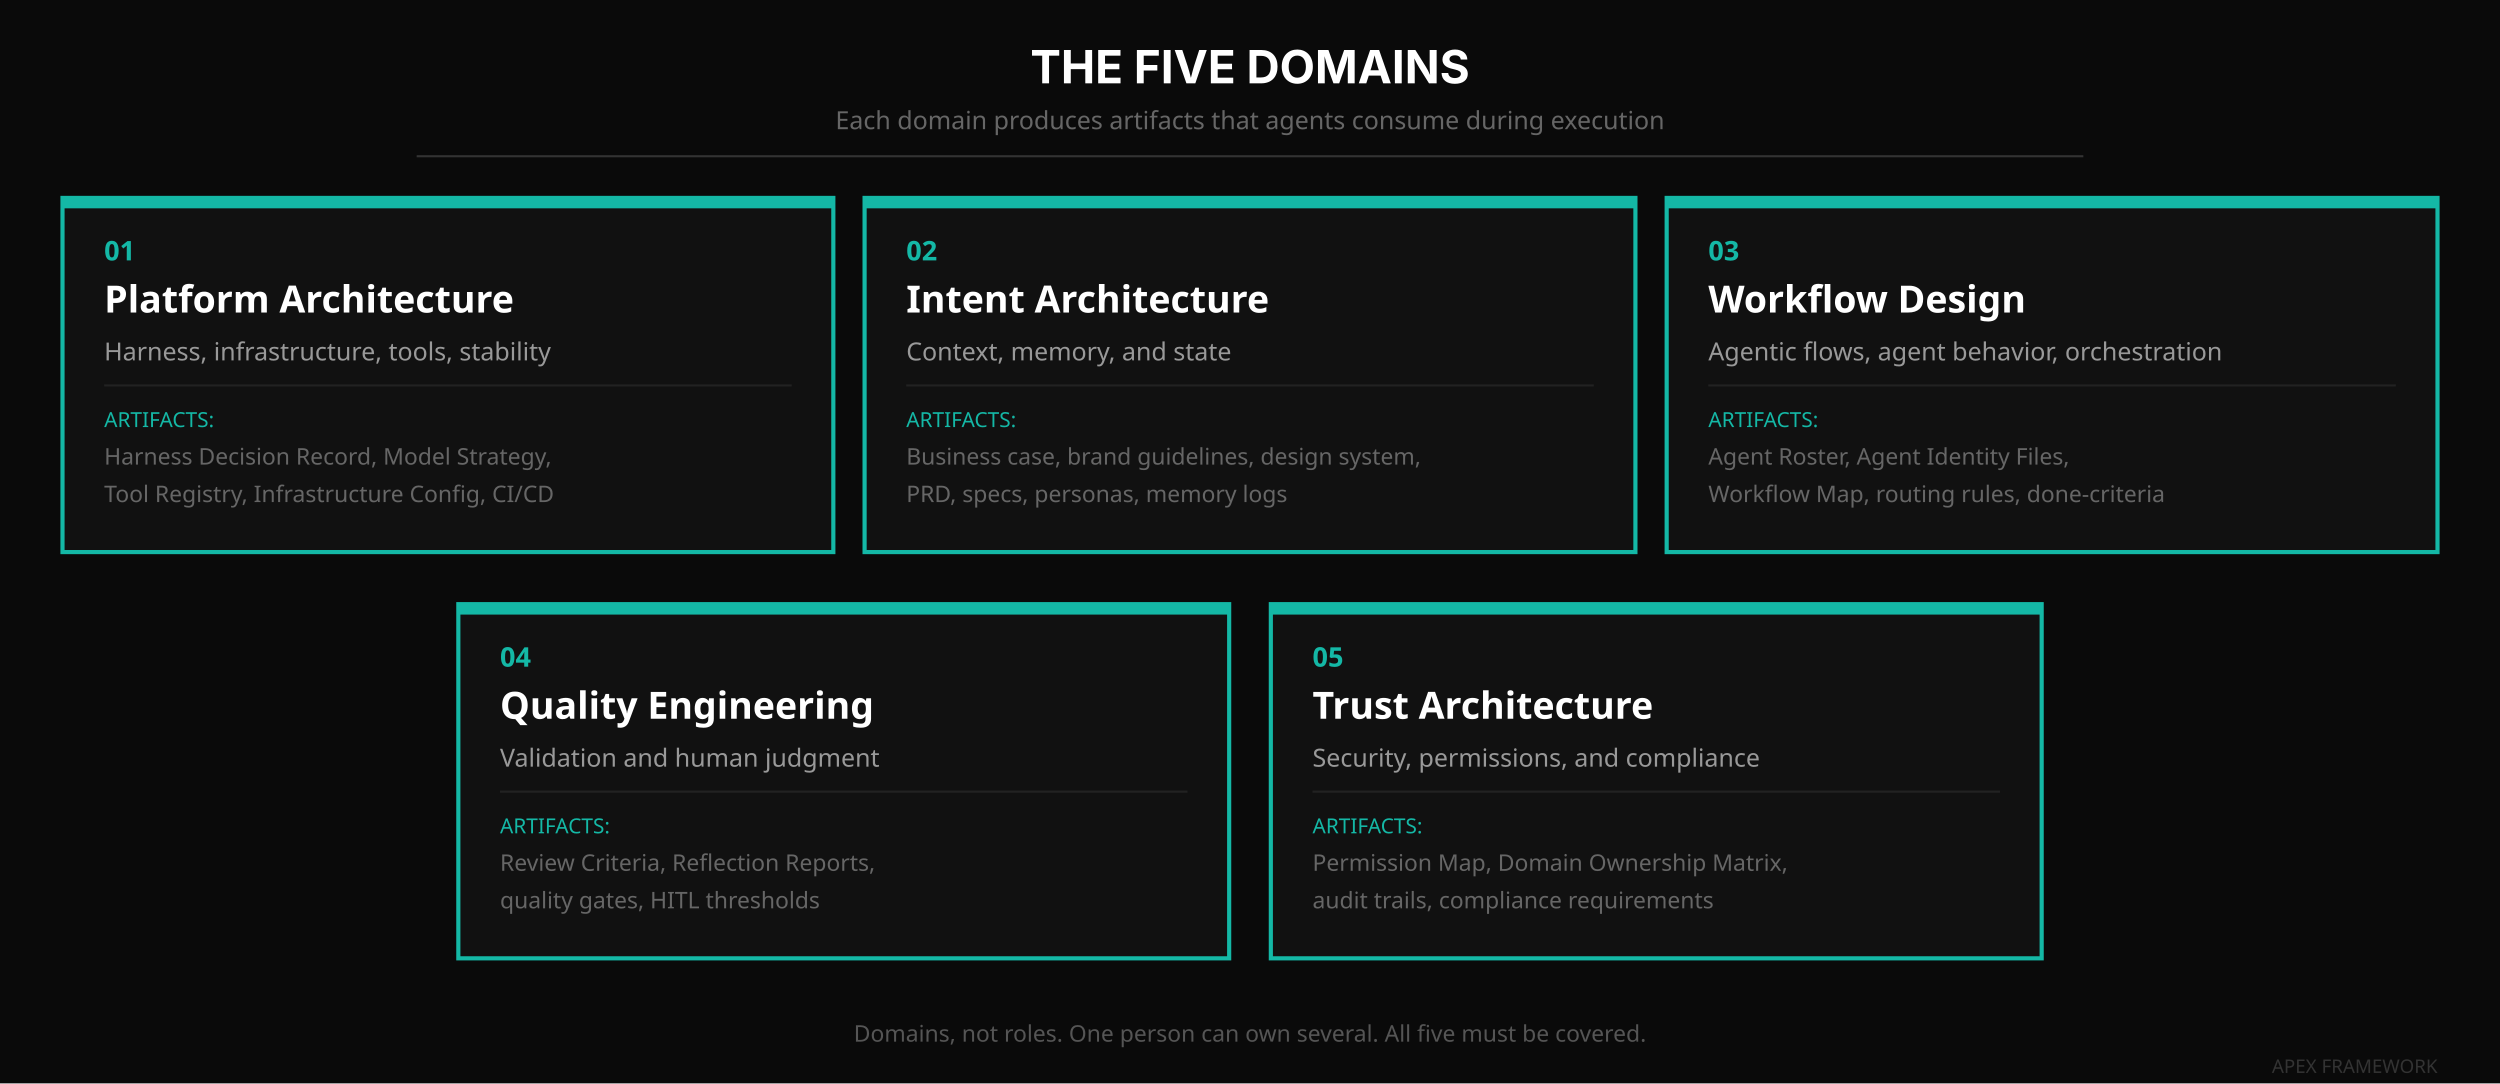
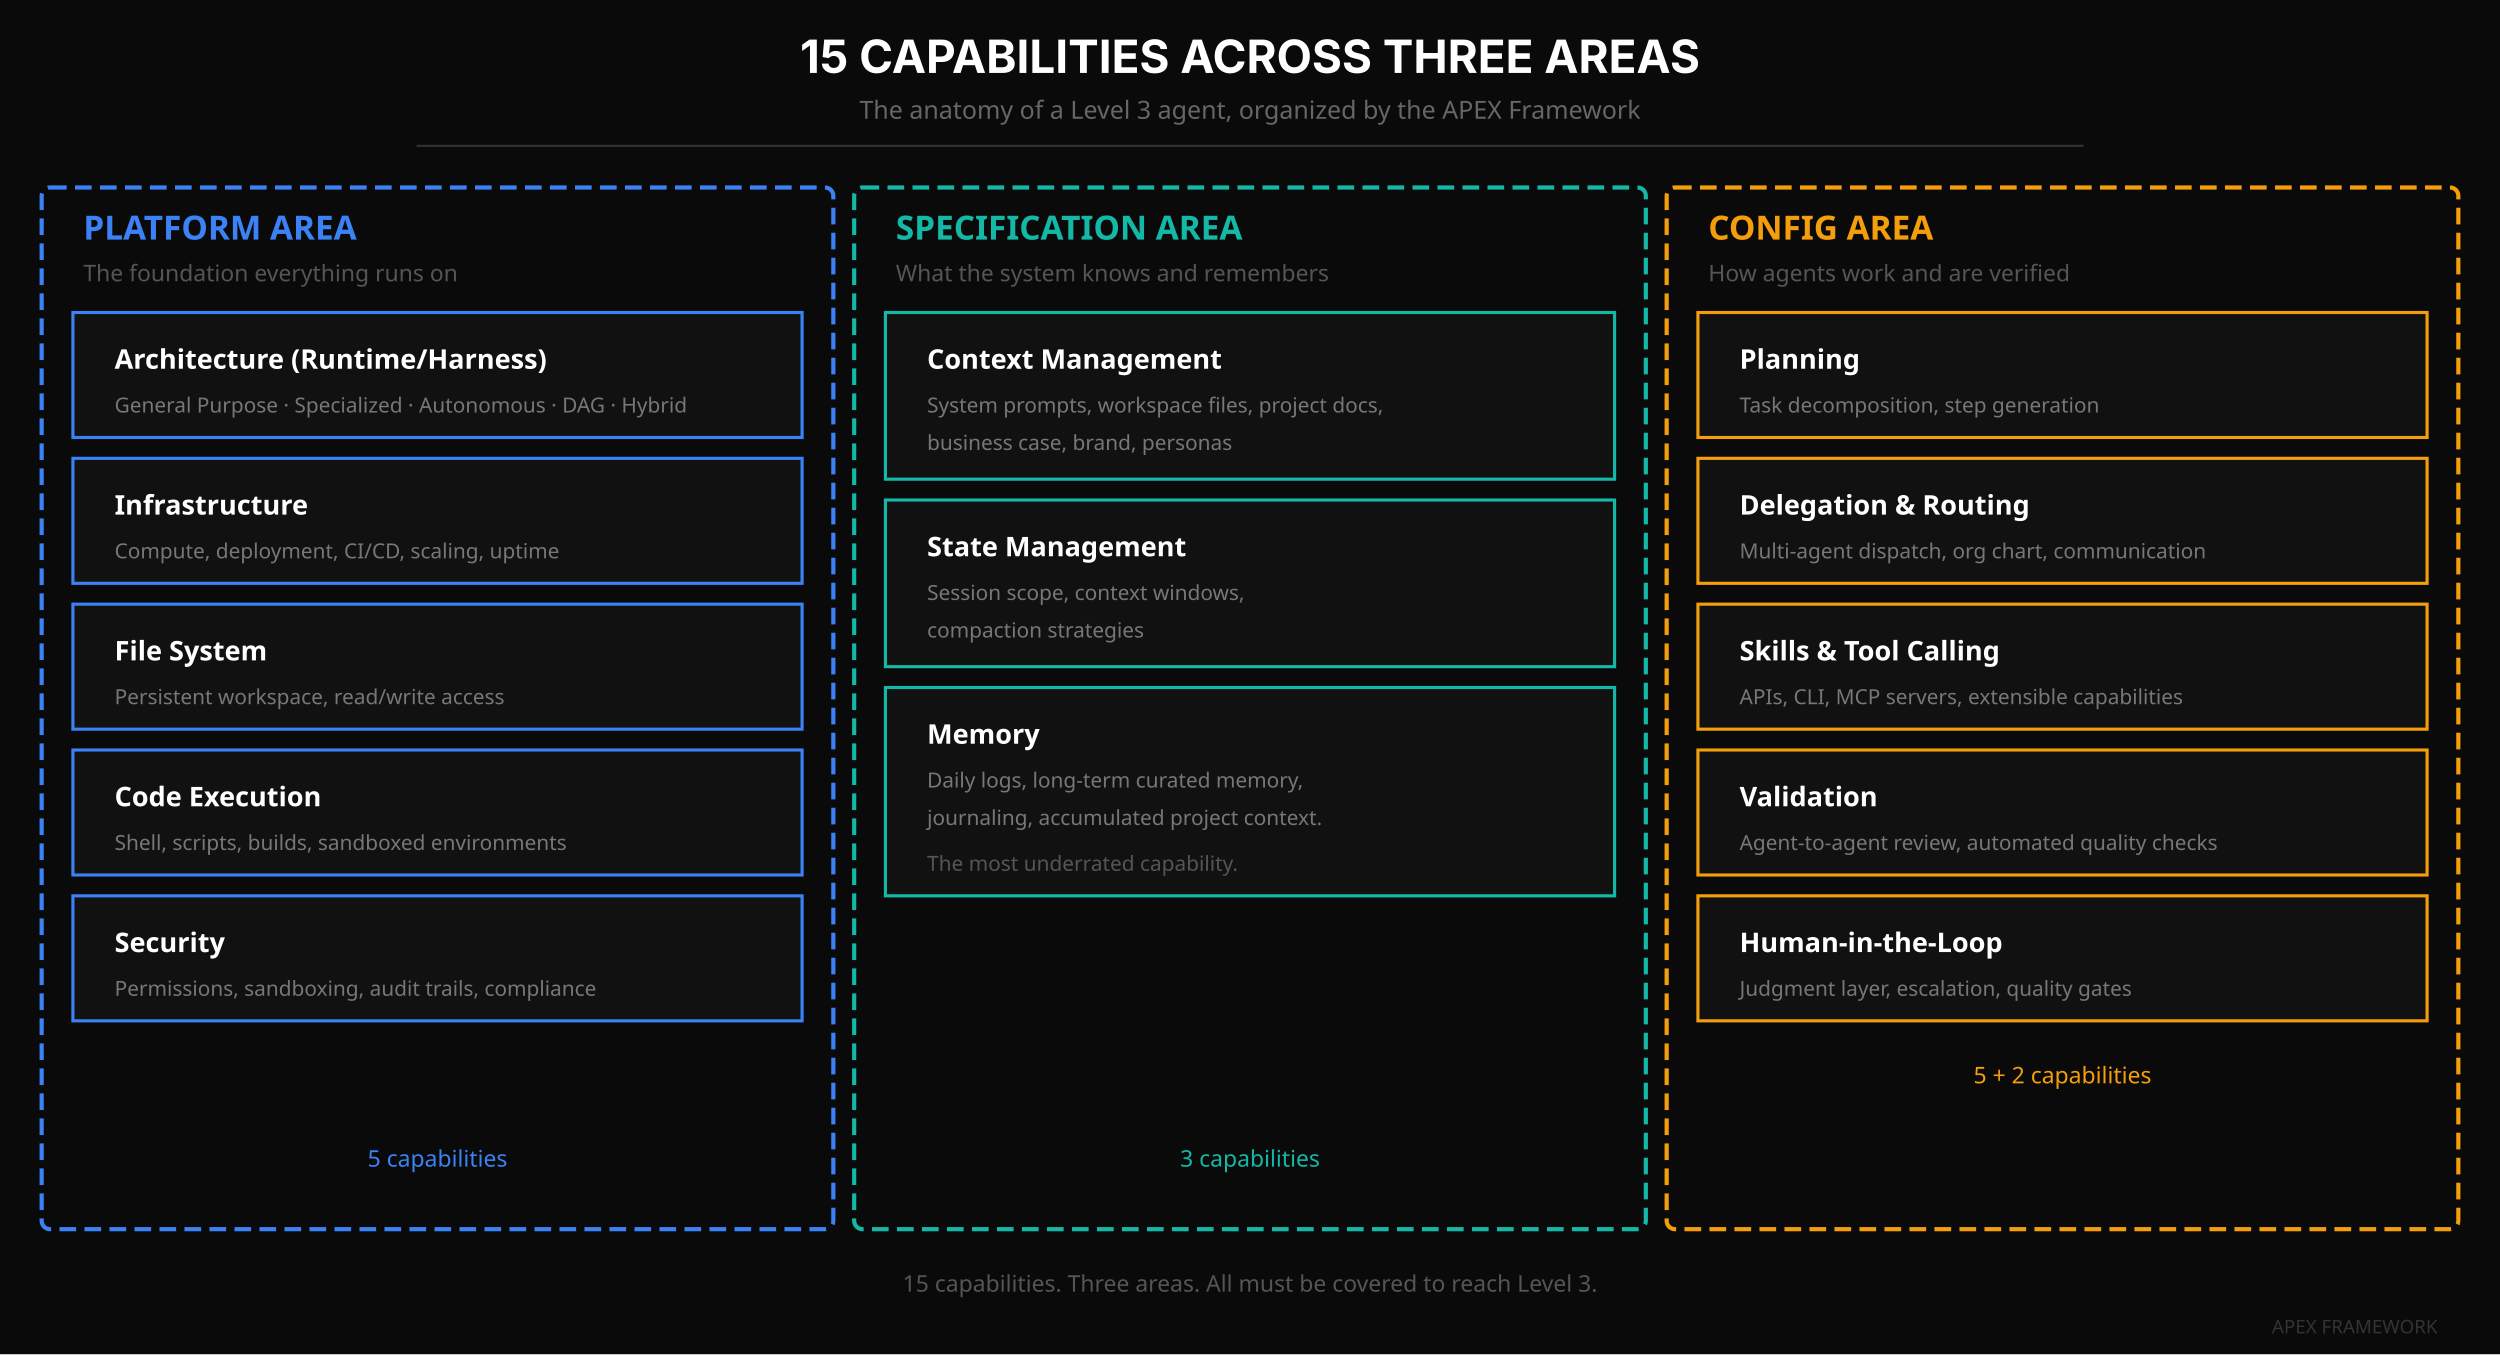
- <svg xmlns="http://www.w3.org/2000/svg" viewBox="0 0 1200 520" width="1200" height="520">
-   <rect width="1200" height="520" fill="#0a0a0a" />
-   <text x="600" y="40" text-anchor="middle" font-family="system-ui, -apple-system, sans-serif" font-size="22" font-weight="700" fill="#ffffff">THE FIVE DOMAINS</text>
-   <text x="600" y="62" text-anchor="middle" font-family="system-ui, sans-serif" font-size="12" fill="#666">Each domain produces artifacts that agents consume during execution</text>
-   <line x1="200" y1="75" x2="1000" y2="75" stroke="#333" stroke-width="1" />
-   <rect x="30" y="95" width="370" height="170" fill="#111" stroke="#14b8a6" stroke-width="2" />
-   <rect x="30" y="95" width="370" height="5" fill="#14b8a6" />
-   <text x="50" y="125" font-family="system-ui, sans-serif" font-size="13" fill="#14b8a6" font-weight="600">01</text>
-   <text x="50" y="150" font-family="system-ui, sans-serif" font-size="18" font-weight="700" fill="#ffffff">Platform Architecture</text>
-   <text x="50" y="173" font-family="system-ui, sans-serif" font-size="12" fill="#999">Harness, infrastructure, tools, stability</text>
-   <line x1="50" y1="185" x2="380" y2="185" stroke="#222" stroke-width="1" />
-   <text x="50" y="205" font-family="system-ui, sans-serif" font-size="10" fill="#14b8a6">ARTIFACTS:</text>
-   <text x="50" y="223" font-family="system-ui, sans-serif" font-size="11" fill="#666">Harness Decision Record, Model Strategy,</text>
-   <text x="50" y="241" font-family="system-ui, sans-serif" font-size="11" fill="#666">Tool Registry, Infrastructure Config, CI/CD</text>
-   <rect x="415" y="95" width="370" height="170" fill="#111" stroke="#14b8a6" stroke-width="2" />
-   <rect x="415" y="95" width="370" height="5" fill="#14b8a6" />
-   <text x="435" y="125" font-family="system-ui, sans-serif" font-size="13" fill="#14b8a6" font-weight="600">02</text>
-   <text x="435" y="150" font-family="system-ui, sans-serif" font-size="18" font-weight="700" fill="#ffffff">Intent Architecture</text>
-   <text x="435" y="173" font-family="system-ui, sans-serif" font-size="12" fill="#999">Context, memory, and state</text>
-   <line x1="435" y1="185" x2="765" y2="185" stroke="#222" stroke-width="1" />
-   <text x="435" y="205" font-family="system-ui, sans-serif" font-size="10" fill="#14b8a6">ARTIFACTS:</text>
-   <text x="435" y="223" font-family="system-ui, sans-serif" font-size="11" fill="#666">Business case, brand guidelines, design system,</text>
-   <text x="435" y="241" font-family="system-ui, sans-serif" font-size="11" fill="#666">PRD, specs, personas, memory logs</text>
-   <rect x="800" y="95" width="370" height="170" fill="#111" stroke="#14b8a6" stroke-width="2" />
-   <rect x="800" y="95" width="370" height="5" fill="#14b8a6" />
-   <text x="820" y="125" font-family="system-ui, sans-serif" font-size="13" fill="#14b8a6" font-weight="600">03</text>
-   <text x="820" y="150" font-family="system-ui, sans-serif" font-size="18" font-weight="700" fill="#ffffff">Workflow Design</text>
-   <text x="820" y="173" font-family="system-ui, sans-serif" font-size="12" fill="#999">Agentic flows, agent behavior, orchestration</text>
-   <line x1="820" y1="185" x2="1150" y2="185" stroke="#222" stroke-width="1" />
-   <text x="820" y="205" font-family="system-ui, sans-serif" font-size="10" fill="#14b8a6">ARTIFACTS:</text>
-   <text x="820" y="223" font-family="system-ui, sans-serif" font-size="11" fill="#666">Agent Roster, Agent Identity Files,</text>
-   <text x="820" y="241" font-family="system-ui, sans-serif" font-size="11" fill="#666">Workflow Map, routing rules, done-criteria</text>
-   <rect x="220" y="290" width="370" height="170" fill="#111" stroke="#14b8a6" stroke-width="2" />
-   <rect x="220" y="290" width="370" height="5" fill="#14b8a6" />
-   <text x="240" y="320" font-family="system-ui, sans-serif" font-size="13" fill="#14b8a6" font-weight="600">04</text>
-   <text x="240" y="345" font-family="system-ui, sans-serif" font-size="18" font-weight="700" fill="#ffffff">Quality Engineering</text>
-   <text x="240" y="368" font-family="system-ui, sans-serif" font-size="12" fill="#999">Validation and human judgment</text>
-   <line x1="240" y1="380" x2="570" y2="380" stroke="#222" stroke-width="1" />
-   <text x="240" y="400" font-family="system-ui, sans-serif" font-size="10" fill="#14b8a6">ARTIFACTS:</text>
-   <text x="240" y="418" font-family="system-ui, sans-serif" font-size="11" fill="#666">Review Criteria, Reflection Reports,</text>
-   <text x="240" y="436" font-family="system-ui, sans-serif" font-size="11" fill="#666">quality gates, HITL thresholds</text>
-   <rect x="610" y="290" width="370" height="170" fill="#111" stroke="#14b8a6" stroke-width="2" />
-   <rect x="610" y="290" width="370" height="5" fill="#14b8a6" />
-   <text x="630" y="320" font-family="system-ui, sans-serif" font-size="13" fill="#14b8a6" font-weight="600">05</text>
-   <text x="630" y="345" font-family="system-ui, sans-serif" font-size="18" font-weight="700" fill="#ffffff">Trust Architecture</text>
-   <text x="630" y="368" font-family="system-ui, sans-serif" font-size="12" fill="#999">Security, permissions, and compliance</text>
-   <line x1="630" y1="380" x2="960" y2="380" stroke="#222" stroke-width="1" />
-   <text x="630" y="400" font-family="system-ui, sans-serif" font-size="10" fill="#14b8a6">ARTIFACTS:</text>
-   <text x="630" y="418" font-family="system-ui, sans-serif" font-size="11" fill="#666">Permission Map, Domain Ownership Matrix,</text>
-   <text x="630" y="436" font-family="system-ui, sans-serif" font-size="11" fill="#666">audit trails, compliance requirements</text>
-   <text x="600" y="500" text-anchor="middle" font-family="system-ui, sans-serif" font-size="11" fill="#555">Domains, not roles. One person can own several. All five must be covered.</text>
-   <text x="1170" y="515" text-anchor="end" font-family="system-ui, sans-serif" font-size="9" fill="#333">APEX FRAMEWORK</text>
+ <svg xmlns="http://www.w3.org/2000/svg" viewBox="0 0 1200 650" width="1200" height="650">
+   <rect width="1200" height="650" fill="#0a0a0a" />
+   <text x="600" y="35" text-anchor="middle" font-family="system-ui, -apple-system, sans-serif" font-size="22" font-weight="700" fill="#ffffff">15 CAPABILITIES ACROSS THREE AREAS</text>
+   <text x="600" y="57" text-anchor="middle" font-family="system-ui, sans-serif" font-size="12" fill="#666">The anatomy of a Level 3 agent, organized by the APEX Framework</text>
+   <line x1="200" y1="70" x2="1000" y2="70" stroke="#333" stroke-width="1" />
+   <rect x="20" y="90" width="380" height="500" fill="none" stroke="#3b82f6" stroke-width="2" stroke-dasharray="8,4" rx="4" />
+   <text x="40" y="115" font-family="system-ui, sans-serif" font-size="16" font-weight="700" fill="#3b82f6">PLATFORM AREA</text>
+   <text x="40" y="135" font-family="system-ui, sans-serif" font-size="11" fill="#555">The foundation everything runs on</text>
+   <rect x="35" y="150" width="350" height="60" fill="#111" stroke="#3b82f6" stroke-width="1.5" />
+   <text x="55" y="177" font-family="system-ui, sans-serif" font-size="13" font-weight="600" fill="#ffffff">Architecture (Runtime/Harness)</text>
+   <text x="55" y="198" font-family="system-ui, sans-serif" font-size="10" fill="#777">General Purpose · Specialized · Autonomous · DAG · Hybrid</text>
+   <rect x="35" y="220" width="350" height="60" fill="#111" stroke="#3b82f6" stroke-width="1.5" />
+   <text x="55" y="247" font-family="system-ui, sans-serif" font-size="13" font-weight="600" fill="#ffffff">Infrastructure</text>
+   <text x="55" y="268" font-family="system-ui, sans-serif" font-size="10" fill="#777">Compute, deployment, CI/CD, scaling, uptime</text>
+   <rect x="35" y="290" width="350" height="60" fill="#111" stroke="#3b82f6" stroke-width="1.5" />
+   <text x="55" y="317" font-family="system-ui, sans-serif" font-size="13" font-weight="600" fill="#ffffff">File System</text>
+   <text x="55" y="338" font-family="system-ui, sans-serif" font-size="10" fill="#777">Persistent workspace, read/write access</text>
+   <rect x="35" y="360" width="350" height="60" fill="#111" stroke="#3b82f6" stroke-width="1.5" />
+   <text x="55" y="387" font-family="system-ui, sans-serif" font-size="13" font-weight="600" fill="#ffffff">Code Execution</text>
+   <text x="55" y="408" font-family="system-ui, sans-serif" font-size="10" fill="#777">Shell, scripts, builds, sandboxed environments</text>
+   <rect x="35" y="430" width="350" height="60" fill="#111" stroke="#3b82f6" stroke-width="1.5" />
+   <text x="55" y="457" font-family="system-ui, sans-serif" font-size="13" font-weight="600" fill="#ffffff">Security</text>
+   <text x="55" y="478" font-family="system-ui, sans-serif" font-size="10" fill="#777">Permissions, sandboxing, audit trails, compliance</text>
+   <text x="210" y="560" text-anchor="middle" font-family="system-ui, sans-serif" font-size="11" fill="#3b82f6">5 capabilities</text>
+   <rect x="410" y="90" width="380" height="500" fill="none" stroke="#14b8a6" stroke-width="2" stroke-dasharray="8,4" rx="4" />
+   <text x="430" y="115" font-family="system-ui, sans-serif" font-size="16" font-weight="700" fill="#14b8a6">SPECIFICATION AREA</text>
+   <text x="430" y="135" font-family="system-ui, sans-serif" font-size="11" fill="#555">What the system knows and remembers</text>
+   <rect x="425" y="150" width="350" height="80" fill="#111" stroke="#14b8a6" stroke-width="1.5" />
+   <text x="445" y="177" font-family="system-ui, sans-serif" font-size="13" font-weight="600" fill="#ffffff">Context Management</text>
+   <text x="445" y="198" font-family="system-ui, sans-serif" font-size="10" fill="#777">System prompts, workspace files, project docs,</text>
+   <text x="445" y="216" font-family="system-ui, sans-serif" font-size="10" fill="#777">business case, brand, personas</text>
+   <rect x="425" y="240" width="350" height="80" fill="#111" stroke="#14b8a6" stroke-width="1.5" />
+   <text x="445" y="267" font-family="system-ui, sans-serif" font-size="13" font-weight="600" fill="#ffffff">State Management</text>
+   <text x="445" y="288" font-family="system-ui, sans-serif" font-size="10" fill="#777">Session scope, context windows,</text>
+   <text x="445" y="306" font-family="system-ui, sans-serif" font-size="10" fill="#777">compaction strategies</text>
+   <rect x="425" y="330" width="350" height="100" fill="#111" stroke="#14b8a6" stroke-width="1.5" />
+   <text x="445" y="357" font-family="system-ui, sans-serif" font-size="13" font-weight="600" fill="#ffffff">Memory</text>
+   <text x="445" y="378" font-family="system-ui, sans-serif" font-size="10" fill="#777">Daily logs, long-term curated memory,</text>
+   <text x="445" y="396" font-family="system-ui, sans-serif" font-size="10" fill="#777">journaling, accumulated project context.</text>
+   <text x="445" y="418" font-family="system-ui, sans-serif" font-size="10" fill="#555">The most underrated capability.</text>
+   <text x="600" y="560" text-anchor="middle" font-family="system-ui, sans-serif" font-size="11" fill="#14b8a6">3 capabilities</text>
+   <rect x="800" y="90" width="380" height="500" fill="none" stroke="#f59e0b" stroke-width="2" stroke-dasharray="8,4" rx="4" />
+   <text x="820" y="115" font-family="system-ui, sans-serif" font-size="16" font-weight="700" fill="#f59e0b">CONFIG AREA</text>
+   <text x="820" y="135" font-family="system-ui, sans-serif" font-size="11" fill="#555">How agents work and are verified</text>
+   <rect x="815" y="150" width="350" height="60" fill="#111" stroke="#f59e0b" stroke-width="1.5" />
+   <text x="835" y="177" font-family="system-ui, sans-serif" font-size="13" font-weight="600" fill="#ffffff">Planning</text>
+   <text x="835" y="198" font-family="system-ui, sans-serif" font-size="10" fill="#777">Task decomposition, step generation</text>
+   <rect x="815" y="220" width="350" height="60" fill="#111" stroke="#f59e0b" stroke-width="1.5" />
+   <text x="835" y="247" font-family="system-ui, sans-serif" font-size="13" font-weight="600" fill="#ffffff">Delegation &amp; Routing</text>
+   <text x="835" y="268" font-family="system-ui, sans-serif" font-size="10" fill="#777">Multi-agent dispatch, org chart, communication</text>
+   <rect x="815" y="290" width="350" height="60" fill="#111" stroke="#f59e0b" stroke-width="1.5" />
+   <text x="835" y="317" font-family="system-ui, sans-serif" font-size="13" font-weight="600" fill="#ffffff">Skills &amp; Tool Calling</text>
+   <text x="835" y="338" font-family="system-ui, sans-serif" font-size="10" fill="#777">APIs, CLI, MCP servers, extensible capabilities</text>
+   <rect x="815" y="360" width="350" height="60" fill="#111" stroke="#f59e0b" stroke-width="1.5" />
+   <text x="835" y="387" font-family="system-ui, sans-serif" font-size="13" font-weight="600" fill="#ffffff">Validation</text>
+   <text x="835" y="408" font-family="system-ui, sans-serif" font-size="10" fill="#777">Agent-to-agent review, automated quality checks</text>
+   <rect x="815" y="430" width="350" height="60" fill="#111" stroke="#f59e0b" stroke-width="1.5" />
+   <text x="835" y="457" font-family="system-ui, sans-serif" font-size="13" font-weight="600" fill="#ffffff">Human-in-the-Loop</text>
+   <text x="835" y="478" font-family="system-ui, sans-serif" font-size="10" fill="#777">Judgment layer, escalation, quality gates</text>
+   <text x="990" y="520" text-anchor="middle" font-family="system-ui, sans-serif" font-size="11" fill="#f59e0b">5 + 2 capabilities</text>
+   <text x="600" y="620" text-anchor="middle" font-family="system-ui, sans-serif" font-size="11" fill="#555">15 capabilities. Three areas. All must be covered to reach Level 3.</text>
+   <text x="1170" y="640" text-anchor="end" font-family="system-ui, sans-serif" font-size="9" fill="#333">APEX FRAMEWORK</text>
</svg>
